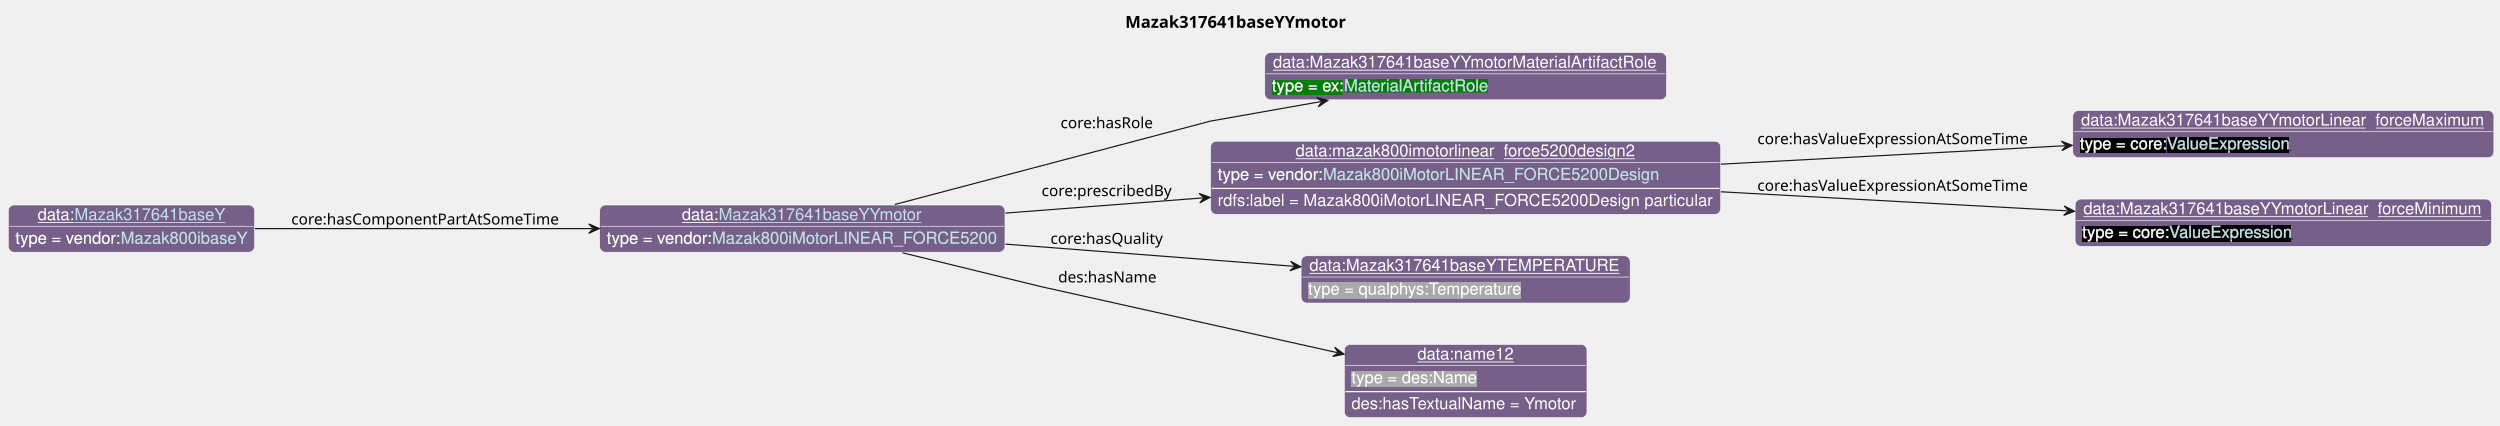
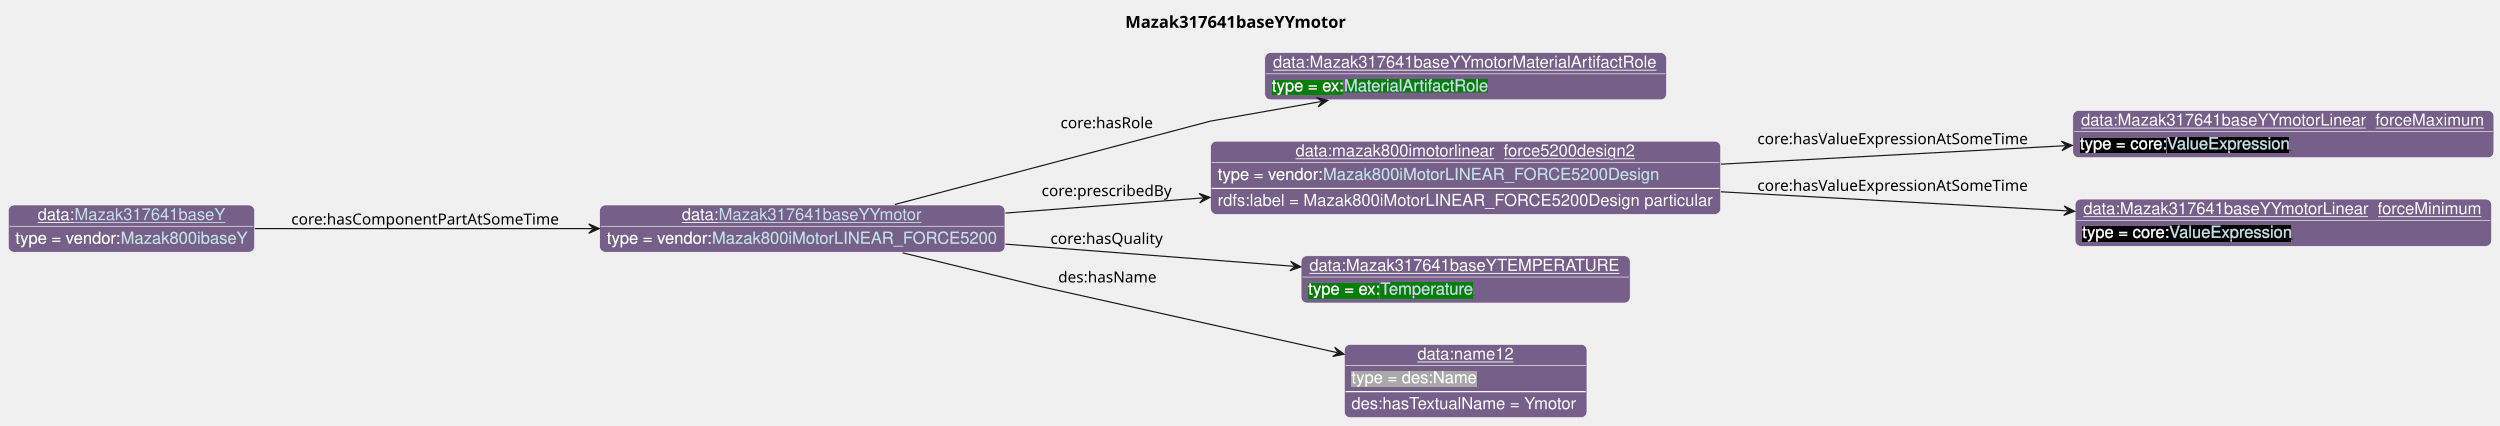
<svg xmlns="http://www.w3.org/2000/svg" xmlns:xlink="http://www.w3.org/1999/xlink" contentStyleType="text/css" data-diagram-type="CLASS" height="360px" preserveAspectRatio="none" style="width:2116px;height:360px;background:#FFFFFF;" version="1.1" viewBox="0 0 2116 360" width="2116px" zoomAndPan="magnify">
  <defs>
-     <filter height="1" id="bokxn5yv85b6n0" width="1" x="0" y="0">
+     <filter height="1" id="b1v0i9epv87k360" width="1" x="0" y="0">
      <feFlood flood-color="#76608A" result="flood" />
      <feComposite in="SourceGraphic" in2="flood" operator="over" />
    </filter>
-     <filter height="1" id="bokxn5yv85b6n1" width="1" x="0" y="0">
+     <filter height="1" id="b1v0i9epv87k361" width="1" x="0" y="0">
      <feFlood flood-color="#008000" result="flood" />
      <feComposite in="SourceGraphic" in2="flood" operator="over" />
    </filter>
-     <filter height="1" id="bokxn5yv85b6n2" width="1" x="0" y="0">
+     <filter height="1" id="b1v0i9epv87k362" width="1" x="0" y="0">
      <feFlood flood-color="#000000" result="flood" />
      <feComposite in="SourceGraphic" in2="flood" operator="over" />
    </filter>
-     <filter height="1" id="bokxn5yv85b6n3" width="1" x="0" y="0">
+     <filter height="1" id="b1v0i9epv87k363" width="1" x="0" y="0">
      <feFlood flood-color="#A9A9A9" result="flood" />
      <feComposite in="SourceGraphic" in2="flood" operator="over" />
    </filter>
  </defs>
  <g>
    <g class="title" data-source-line="13">
      <text fill="#000000" font-family="sans-serif" font-size="14" font-weight="bold" lengthAdjust="spacing" textLength="198.058" x="952.384" y="23.535">Mazak317641baseYYmotor</text>
    </g>
    <g class="entity" data-entity="o0" data-source-line="131" data-uid="ent0002" id="entity_o0">
      <rect fill="#76608A" height="40" rx="5" ry="5" style="stroke:#FFFFFF;stroke-width:0.5;" width="343.106" x="507.51" y="173.488" />
      <text fill="#FFFFFF" font-family="Helvetica" font-size="14" lengthAdjust="spacing" text-decoration="underline" textLength="31.138" x="577.108" y="186.269">data:</text>
      <a href="./Mazak317641baseYYmotor.html" target="_top" title="./Mazak317641baseYYmotor.html" xlink:actuate="onRequest" xlink:href="./Mazak317641baseYYmotor.html" xlink:show="new" xlink:title="./Mazak317641baseYYmotor.html" xlink:type="simple">
        <text fill="#C4E1E6" font-family="Helvetica" font-size="14" lengthAdjust="spacing" text-decoration="underline" textLength="172.772" x="608.246" y="186.269">Mazak317641baseYYmotor</text>
      </a>
      <line style="stroke:#FFFFFF;stroke-width:0.5;" x1="508.51" x2="849.615" y1="191.488" y2="191.488" />
-       <text fill="#FFFFFF" filter="url(#bokxn5yv85b6n0)" font-family="Helvetica" font-size="14" lengthAdjust="spacing" textLength="89.113" x="513.51" y="206.269">type = vendor:</text>
+       <text fill="#FFFFFF" filter="url(#b1v0i9epv87k360)" font-family="Helvetica" font-size="14" lengthAdjust="spacing" textLength="89.113" x="513.51" y="206.269">type = vendor:</text>
      <a href="../Mazak.html#Mazak800iMotorLINEAR_FORCE5200" target="_top" title="../Mazak.html#Mazak800iMotorLINEAR_FORCE5200" xlink:actuate="onRequest" xlink:href="../Mazak.html#Mazak800iMotorLINEAR_FORCE5200" xlink:show="new" xlink:title="../Mazak.html#Mazak800iMotorLINEAR_FORCE5200" xlink:type="simple">
-         <text fill="#C4E1E6" filter="url(#bokxn5yv85b6n0)" font-family="Helvetica" font-size="14" lengthAdjust="spacing" textLength="241.992" x="602.623" y="206.269">Mazak800iMotorLINEAR_FORCE5200</text>
+         <text fill="#C4E1E6" filter="url(#b1v0i9epv87k360)" font-family="Helvetica" font-size="14" lengthAdjust="spacing" textLength="241.992" x="602.623" y="206.269">Mazak800iMotorLINEAR_FORCE5200</text>
        <line style="stroke:#76608A;stroke-width:0.5;" x1="602.623" x2="844.615" y1="207.269" y2="207.269" />
      </a>
    </g>
    <g class="entity" data-entity="o1" data-source-line="131" data-uid="ent0003" id="entity_o1">
      <rect fill="#76608A" height="40" rx="5" ry="5" style="stroke:#FFFFFF;stroke-width:0.5;" width="340.06" x="1070.49" y="44.488" />
      <text fill="#FFFFFF" font-family="Helvetica" font-size="14" lengthAdjust="spacing" text-decoration="underline" textLength="326.06" x="1077.49" y="57.269">data:Mazak317641baseYYmotorMaterialArtifactRole</text>
      <line style="stroke:#FFFFFF;stroke-width:0.5;" x1="1071.49" x2="1409.551" y1="62.488" y2="62.488" />
-       <text fill="#FFFFFF" filter="url(#bokxn5yv85b6n1)" font-family="Helvetica" font-size="14" lengthAdjust="spacing" textLength="61.093" x="1076.49" y="77.269">type = ex:</text>
+       <text fill="#FFFFFF" filter="url(#b1v0i9epv87k361)" font-family="Helvetica" font-size="14" lengthAdjust="spacing" textLength="61.093" x="1076.49" y="77.269">type = ex:</text>
      <a href="../Example.html#MaterialArtifactRole" target="_top" title="../Example.html#MaterialArtifactRole" xlink:actuate="onRequest" xlink:href="../Example.html#MaterialArtifactRole" xlink:show="new" xlink:title="../Example.html#MaterialArtifactRole" xlink:type="simple">
-         <text fill="#C4E1E6" filter="url(#bokxn5yv85b6n1)" font-family="Helvetica" font-size="14" lengthAdjust="spacing" textLength="122.151" x="1137.583" y="77.269">MaterialArtifactRole</text>
+         <text fill="#C4E1E6" filter="url(#b1v0i9epv87k361)" font-family="Helvetica" font-size="14" lengthAdjust="spacing" textLength="122.151" x="1137.583" y="77.269">MaterialArtifactRole</text>
        <line style="stroke:#008000;stroke-width:0.5;" x1="1137.583" x2="1259.734" y1="78.269" y2="78.269" />
      </a>
    </g>
    <g class="entity" data-entity="o2" data-source-line="131" data-uid="ent0004" id="entity_o2">
      <rect fill="#76608A" height="62" rx="5" ry="5" style="stroke:#FFFFFF;stroke-width:0.5;" width="431.802" x="1024.62" y="119.488" />
      <text fill="#FFFFFF" font-family="Helvetica" font-size="14" lengthAdjust="spacing" text-decoration="underline" textLength="287.964" x="1096.539" y="132.269">data:mazak800imotorlinear_force5200design2</text>
      <line style="stroke:#FFFFFF;stroke-width:0.5;" x1="1025.62" x2="1455.422" y1="137.488" y2="137.488" />
-       <text fill="#FFFFFF" filter="url(#bokxn5yv85b6n0)" font-family="Helvetica" font-size="14" lengthAdjust="spacing" textLength="89.113" x="1030.62" y="152.269">type = vendor:</text>
+       <text fill="#FFFFFF" filter="url(#b1v0i9epv87k360)" font-family="Helvetica" font-size="14" lengthAdjust="spacing" textLength="89.113" x="1030.62" y="152.269">type = vendor:</text>
      <a href="../Mazak.html#Mazak800iMotorLINEAR_FORCE5200Design" target="_top" title="../Mazak.html#Mazak800iMotorLINEAR_FORCE5200Design" xlink:actuate="onRequest" xlink:href="../Mazak.html#Mazak800iMotorLINEAR_FORCE5200Design" xlink:show="new" xlink:title="../Mazak.html#Mazak800iMotorLINEAR_FORCE5200Design" xlink:type="simple">
-         <text fill="#C4E1E6" filter="url(#bokxn5yv85b6n0)" font-family="Helvetica" font-size="14" lengthAdjust="spacing" textLength="285.571" x="1119.733" y="152.269">Mazak800iMotorLINEAR_FORCE5200Design</text>
+         <text fill="#C4E1E6" filter="url(#b1v0i9epv87k360)" font-family="Helvetica" font-size="14" lengthAdjust="spacing" textLength="285.571" x="1119.733" y="152.269">Mazak800iMotorLINEAR_FORCE5200Design</text>
        <line style="stroke:#76608A;stroke-width:0.5;" x1="1119.733" x2="1405.305" y1="153.269" y2="153.269" />
      </a>
      <line style="stroke:#FFFFFF;stroke-width:1;" x1="1025.62" x2="1455.422" y1="159.488" y2="159.488" />
      <text fill="#FFFFFF" font-family="Helvetica" font-size="14" lengthAdjust="spacing" textLength="419.802" x="1030.62" y="174.269">rdfs:label = Mazak800iMotorLINEAR_FORCE5200Design particular</text>
    </g>
    <g class="entity" data-entity="o3" data-source-line="131" data-uid="ent0005" id="entity_o3">
      <rect fill="#76608A" height="40" rx="5" ry="5" style="stroke:#FFFFFF;stroke-width:0.5;" width="356.405" x="1754.42" y="93.488" />
      <text fill="#FFFFFF" font-family="Helvetica" font-size="14" lengthAdjust="spacing" text-decoration="underline" textLength="342.405" x="1761.42" y="106.269">data:Mazak317641baseYYmotorLinear_forceMaximum</text>
      <line style="stroke:#FFFFFF;stroke-width:0.5;" x1="1755.42" x2="2109.825" y1="111.488" y2="111.488" />
-       <text fill="#FFFFFF" filter="url(#bokxn5yv85b6n2)" font-family="Helvetica" font-size="14" lengthAdjust="spacing" textLength="73.541" x="1760.42" y="126.269">type = core:</text>
+       <text fill="#FFFFFF" filter="url(#b1v0i9epv87k362)" font-family="Helvetica" font-size="14" lengthAdjust="spacing" textLength="73.541" x="1760.42" y="126.269">type = core:</text>
      <a href="https://spec.industrialontologies.org/ontology/core/Core/ValueExpression" target="_top" title="https://spec.industrialontologies.org/ontology/core/Core/ValueExpression" xlink:actuate="onRequest" xlink:href="https://spec.industrialontologies.org/ontology/core/Core/ValueExpression" xlink:show="new" xlink:title="https://spec.industrialontologies.org/ontology/core/Core/ValueExpression" xlink:type="simple">
-         <text fill="#C4E1E6" filter="url(#bokxn5yv85b6n2)" font-family="Helvetica" font-size="14" lengthAdjust="spacing" textLength="105.061" x="1833.961" y="126.269">ValueExpression</text>
+         <text fill="#C4E1E6" filter="url(#b1v0i9epv87k362)" font-family="Helvetica" font-size="14" lengthAdjust="spacing" textLength="105.061" x="1833.961" y="126.269">ValueExpression</text>
        <line style="stroke:#000000;stroke-width:0.5;" x1="1833.961" x2="1939.023" y1="127.269" y2="127.269" />
      </a>
    </g>
    <g class="entity" data-entity="o4" data-source-line="131" data-uid="ent0006" id="entity_o4">
      <rect fill="#76608A" height="40" rx="5" ry="5" style="stroke:#FFFFFF;stroke-width:0.5;" width="352.516" x="1756.36" y="168.488" />
      <text fill="#FFFFFF" font-family="Helvetica" font-size="14" lengthAdjust="spacing" text-decoration="underline" textLength="338.516" x="1763.36" y="181.269">data:Mazak317641baseYYmotorLinear_forceMinimum</text>
      <line style="stroke:#FFFFFF;stroke-width:0.5;" x1="1757.36" x2="2107.876" y1="186.488" y2="186.488" />
-       <text fill="#FFFFFF" filter="url(#bokxn5yv85b6n2)" font-family="Helvetica" font-size="14" lengthAdjust="spacing" textLength="73.541" x="1762.36" y="201.269">type = core:</text>
+       <text fill="#FFFFFF" filter="url(#b1v0i9epv87k362)" font-family="Helvetica" font-size="14" lengthAdjust="spacing" textLength="73.541" x="1762.36" y="201.269">type = core:</text>
      <a href="https://spec.industrialontologies.org/ontology/core/Core/ValueExpression" target="_top" title="https://spec.industrialontologies.org/ontology/core/Core/ValueExpression" xlink:actuate="onRequest" xlink:href="https://spec.industrialontologies.org/ontology/core/Core/ValueExpression" xlink:show="new" xlink:title="https://spec.industrialontologies.org/ontology/core/Core/ValueExpression" xlink:type="simple">
-         <text fill="#C4E1E6" filter="url(#bokxn5yv85b6n2)" font-family="Helvetica" font-size="14" lengthAdjust="spacing" textLength="105.061" x="1835.901" y="201.269">ValueExpression</text>
+         <text fill="#C4E1E6" filter="url(#b1v0i9epv87k362)" font-family="Helvetica" font-size="14" lengthAdjust="spacing" textLength="105.061" x="1835.901" y="201.269">ValueExpression</text>
        <line style="stroke:#000000;stroke-width:0.5;" x1="1835.901" x2="1940.963" y1="202.269" y2="202.269" />
      </a>
    </g>
    <g class="entity" data-entity="o5" data-source-line="131" data-uid="ent0007" id="entity_o5">
      <rect fill="#76608A" height="40" rx="5" ry="5" style="stroke:#FFFFFF;stroke-width:0.5;" width="278.571" x="1101.23" y="216.488" />
      <text fill="#FFFFFF" font-family="Helvetica" font-size="14" lengthAdjust="spacing" text-decoration="underline" textLength="264.571" x="1108.23" y="229.269">data:Mazak317641baseYTEMPERATURE</text>
      <line style="stroke:#FFFFFF;stroke-width:0.5;" x1="1102.23" x2="1378.801" y1="234.488" y2="234.488" />
-       <text fill="#FFFFFF" filter="url(#bokxn5yv85b6n3)" font-family="Helvetica" font-size="14" lengthAdjust="spacing" textLength="182.492" x="1107.23" y="249.269">type = qualphys:Temperature</text>
+       <text fill="#FFFFFF" filter="url(#b1v0i9epv87k361)" font-family="Helvetica" font-size="14" lengthAdjust="spacing" textLength="61.093" x="1107.23" y="249.269">type = ex:</text>
+       <a href="../Example.html#Temperature" target="_top" title="../Example.html#Temperature" xlink:actuate="onRequest" xlink:href="../Example.html#Temperature" xlink:show="new" xlink:title="../Example.html#Temperature" xlink:type="simple">
+         <text fill="#C4E1E6" filter="url(#b1v0i9epv87k361)" font-family="Helvetica" font-size="14" lengthAdjust="spacing" textLength="80.144" x="1168.323" y="249.269">Temperature</text>
+         <line style="stroke:#008000;stroke-width:0.5;" x1="1168.323" x2="1248.467" y1="250.269" y2="250.269" />
+       </a>
    </g>
    <g class="entity" data-entity="o6" data-source-line="131" data-uid="ent0008" id="entity_o6">
      <rect fill="#76608A" height="62" rx="5" ry="5" style="stroke:#FFFFFF;stroke-width:0.5;" width="205.368" x="1137.84" y="291.488" />
      <text fill="#FFFFFF" font-family="Helvetica" font-size="14" lengthAdjust="spacing" text-decoration="underline" textLength="81.731" x="1199.659" y="304.269">data:name12</text>
      <line style="stroke:#FFFFFF;stroke-width:0.5;" x1="1138.84" x2="1342.208" y1="309.488" y2="309.488" />
-       <text fill="#FFFFFF" filter="url(#bokxn5yv85b6n3)" font-family="Helvetica" font-size="14" lengthAdjust="spacing" textLength="106.224" x="1143.84" y="324.269">type = des:Name</text>
+       <text fill="#FFFFFF" filter="url(#b1v0i9epv87k363)" font-family="Helvetica" font-size="14" lengthAdjust="spacing" textLength="106.224" x="1143.84" y="324.269">type = des:Name</text>
      <line style="stroke:#FFFFFF;stroke-width:1;" x1="1138.84" x2="1342.208" y1="331.488" y2="331.488" />
      <text fill="#FFFFFF" font-family="Helvetica" font-size="14" lengthAdjust="spacing" textLength="193.368" x="1143.84" y="346.269">des:hasTextualName = Ymotor</text>
    </g>
    <g class="entity" data-entity="o7" data-source-line="131" data-uid="ent0009" id="entity_o7">
      <rect fill="#76608A" height="40" rx="5" ry="5" style="stroke:#FFFFFF;stroke-width:0.5;" width="208.513" x="7" y="173.488" />
      <text fill="#FFFFFF" font-family="Helvetica" font-size="14" lengthAdjust="spacing" text-decoration="underline" textLength="31.138" x="31.864" y="186.269">data:</text>
      <a href="./Mazak317641baseY.html" target="_top" title="./Mazak317641baseY.html" xlink:actuate="onRequest" xlink:href="./Mazak317641baseY.html" xlink:show="new" xlink:title="./Mazak317641baseY.html" xlink:type="simple">
        <text fill="#C4E1E6" font-family="Helvetica" font-size="14" lengthAdjust="spacing" text-decoration="underline" textLength="127.647" x="63.002" y="186.269">Mazak317641baseY</text>
      </a>
      <line style="stroke:#FFFFFF;stroke-width:0.5;" x1="8" x2="214.513" y1="191.488" y2="191.488" />
-       <text fill="#FFFFFF" filter="url(#bokxn5yv85b6n0)" font-family="Helvetica" font-size="14" lengthAdjust="spacing" textLength="89.113" x="13" y="206.269">type = vendor:</text>
+       <text fill="#FFFFFF" filter="url(#b1v0i9epv87k360)" font-family="Helvetica" font-size="14" lengthAdjust="spacing" textLength="89.113" x="13" y="206.269">type = vendor:</text>
      <a href="../Mazak.html#Mazak800ibaseY" target="_top" title="../Mazak.html#Mazak800ibaseY" xlink:actuate="onRequest" xlink:href="../Mazak.html#Mazak800ibaseY" xlink:show="new" xlink:title="../Mazak.html#Mazak800ibaseY" xlink:type="simple">
-         <text fill="#C4E1E6" filter="url(#bokxn5yv85b6n0)" font-family="Helvetica" font-size="14" lengthAdjust="spacing" textLength="107.399" x="102.113" y="206.269">Mazak800ibaseY</text>
+         <text fill="#C4E1E6" filter="url(#b1v0i9epv87k360)" font-family="Helvetica" font-size="14" lengthAdjust="spacing" textLength="107.399" x="102.113" y="206.269">Mazak800ibaseY</text>
        <line style="stroke:#76608A;stroke-width:0.5;" x1="102.113" x2="209.513" y1="207.269" y2="207.269" />
      </a>
    </g>
    <g class="link" data-entity-1="o0" data-entity-2="o1" data-source-line="195" data-uid="lnk10" id="link_o0_o1">
      <path codeLine="195" d="M757.39,173.068 C858.98,146.238 1024.62,102.488 1024.62,102.488 C1024.62,102.488 1067.122,94.973 1117.982,85.983" fill="none" id="o0-to-o1" style="stroke:#181818;stroke-width:1;" />
      <polygon fill="#181818" points="1123.89,84.938,1114.331,82.566,1118.966,85.809,1115.724,90.444,1123.89,84.938" style="stroke:#181818;stroke-width:1;" />
      <text fill="#000000" font-family="sans-serif" font-size="13" lengthAdjust="spacing" textLength="80.399" x="897.62" y="108.517">core:hasRole</text>
    </g>
    <g class="link" data-entity-1="o0" data-entity-2="o2" data-source-line="195" data-uid="lnk11" id="link_o0_o2">
      <path codeLine="195" d="M850.96,180.348 C905.59,176.158 960.798,171.908 1018.158,167.498" fill="none" id="o0-to-o2" style="stroke:#181818;stroke-width:1;" />
      <polygon fill="#181818" points="1024.14,167.038,1014.86,163.74,1019.155,167.422,1015.473,171.716,1024.14,167.038" style="stroke:#181818;stroke-width:1;" />
      <text fill="#000000" font-family="sans-serif" font-size="13" lengthAdjust="spacing" textLength="112.303" x="881.62" y="165.987">core:prescribedBy</text>
    </g>
    <g class="link" data-entity-1="o2" data-entity-2="o3" data-source-line="195" data-uid="lnk12" id="link_o2_o3">
      <path codeLine="195" d="M1456.56,138.958 C1552.09,133.838 1657.209,128.199 1747.939,123.339" fill="none" id="o2-to-o3" style="stroke:#181818;stroke-width:1;" />
      <polygon fill="#181818" points="1753.93,123.018,1744.729,119.505,1748.937,123.286,1745.157,127.494,1753.93,123.018" style="stroke:#181818;stroke-width:1;" />
      <text fill="#000000" font-family="sans-serif" font-size="13" lengthAdjust="spacing" textLength="236.323" x="1487.42" y="122.027">core:hasValueExpressionAtSomeTime</text>
    </g>
    <g class="link" data-entity-1="o2" data-entity-2="o4" data-source-line="195" data-uid="lnk13" id="link_o2_o4">
      <path codeLine="195" d="M1456.56,162.328 C1552.78,167.628 1658.819,173.469 1749.909,178.479" fill="none" id="o2-to-o4" style="stroke:#181818;stroke-width:1;" />
      <polygon fill="#181818" points="1755.9,178.808,1747.133,174.32,1750.908,178.534,1746.694,182.308,1755.9,178.808" style="stroke:#181818;stroke-width:1;" />
      <text fill="#000000" font-family="sans-serif" font-size="13" lengthAdjust="spacing" textLength="236.323" x="1487.42" y="161.537">core:hasValueExpressionAtSomeTime</text>
    </g>
    <g class="link" data-entity-1="o0" data-entity-2="o5" data-source-line="195" data-uid="lnk14" id="link_o0_o5">
      <path codeLine="195" d="M850.96,206.628 C931.13,212.788 1019.458,219.579 1095.078,225.389" fill="none" id="o0-to-o5" style="stroke:#181818;stroke-width:1;" />
      <polygon fill="#181818" points="1101.06,225.848,1092.393,221.171,1096.075,225.465,1091.78,229.147,1101.06,225.848" style="stroke:#181818;stroke-width:1;" />
      <text fill="#000000" font-family="sans-serif" font-size="13" lengthAdjust="spacing" textLength="97.71" x="889.12" y="206.437">core:hasQuality</text>
    </g>
    <g class="link" data-entity-1="o0" data-entity-2="o6" data-source-line="195" data-uid="lnk15" id="link_o0_o6">
      <path codeLine="195" d="M763.96,213.988 C818.91,227.408 880.62,242.488 880.62,242.488 C880.62,242.488 1025.674,274.823 1131.774,298.473" fill="none" id="o0-to-o6" style="stroke:#181818;stroke-width:1;" />
      <polygon fill="#181818" points="1137.63,299.778,1129.716,293.916,1132.75,298.69,1127.975,301.724,1137.63,299.778" style="stroke:#181818;stroke-width:1;" />
      <text fill="#000000" font-family="sans-serif" font-size="13" lengthAdjust="spacing" textLength="84.202" x="895.62" y="239.057">des:hasName</text>
    </g>
    <g class="link" data-entity-1="o7" data-entity-2="o0" data-source-line="195" data-uid="lnk16" id="link_o7_o0">
      <path codeLine="195" d="M215.71,193.488 C297.1,193.488 406.25,193.488 501.28,193.488" fill="none" id="o7-to-o0" style="stroke:#181818;stroke-width:1;" />
      <polygon fill="#181818" points="507.28,193.488,498.28,189.488,502.28,193.488,498.28,197.488,507.28,193.488" style="stroke:#181818;stroke-width:1;" />
      <text fill="#000000" font-family="sans-serif" font-size="13" lengthAdjust="spacing" textLength="230.82" x="246.51" y="190.057">core:hasComponentPartAtSomeTime</text>
    </g>
  </g>
</svg>
